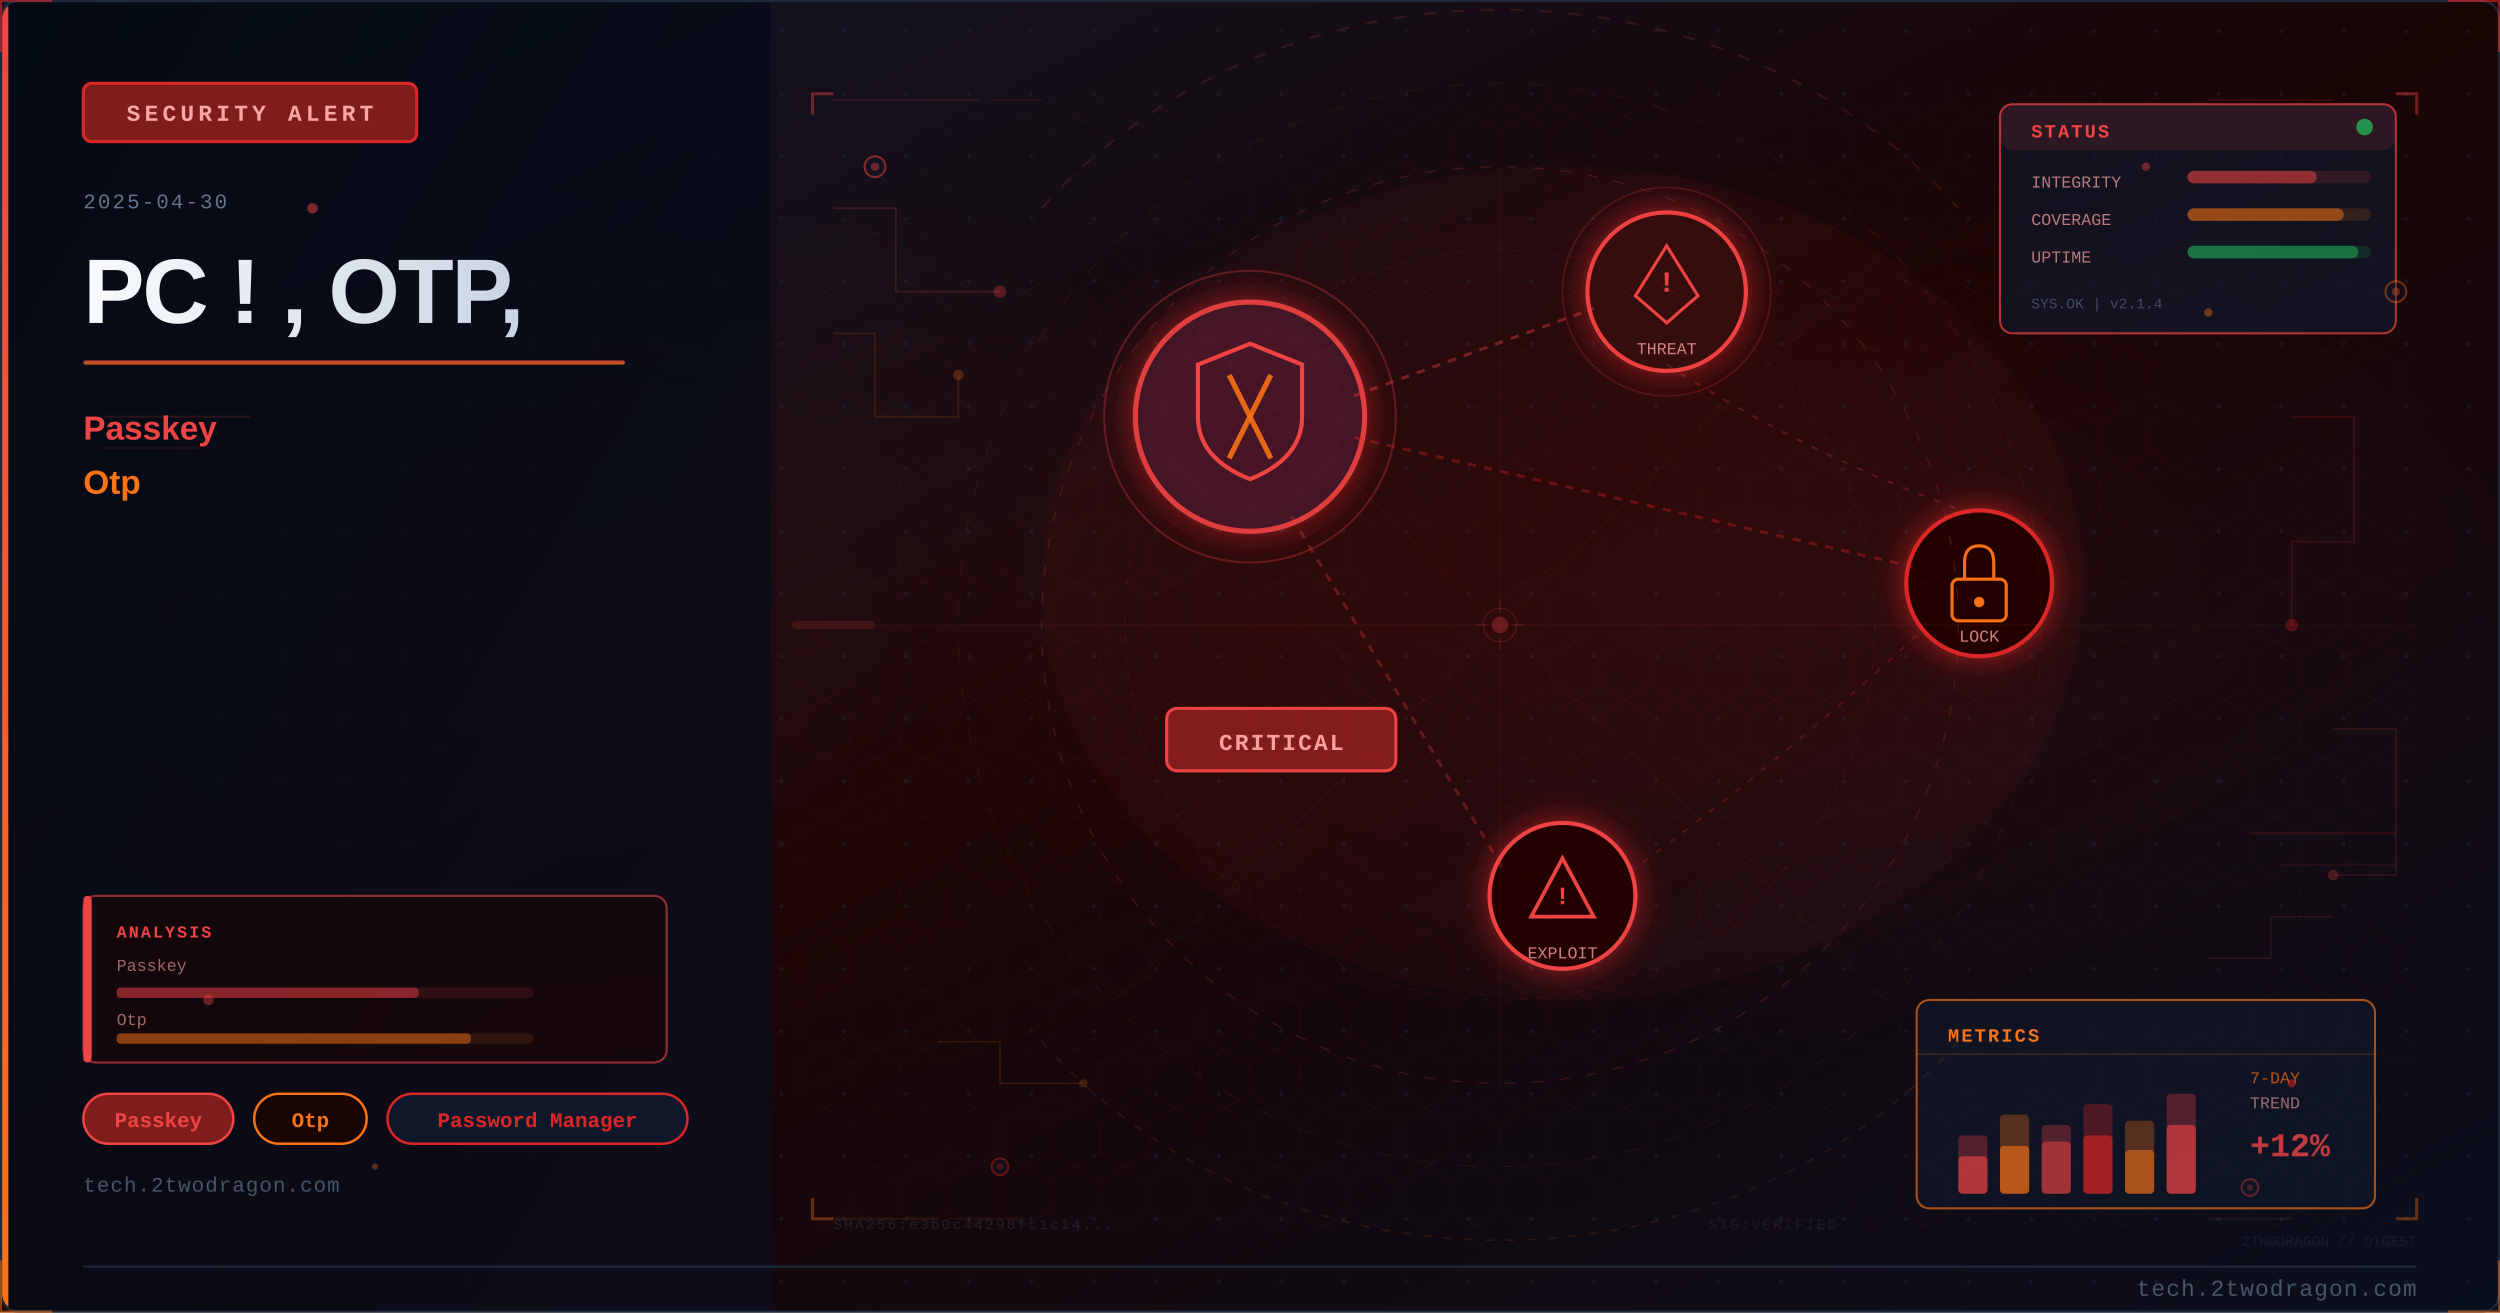
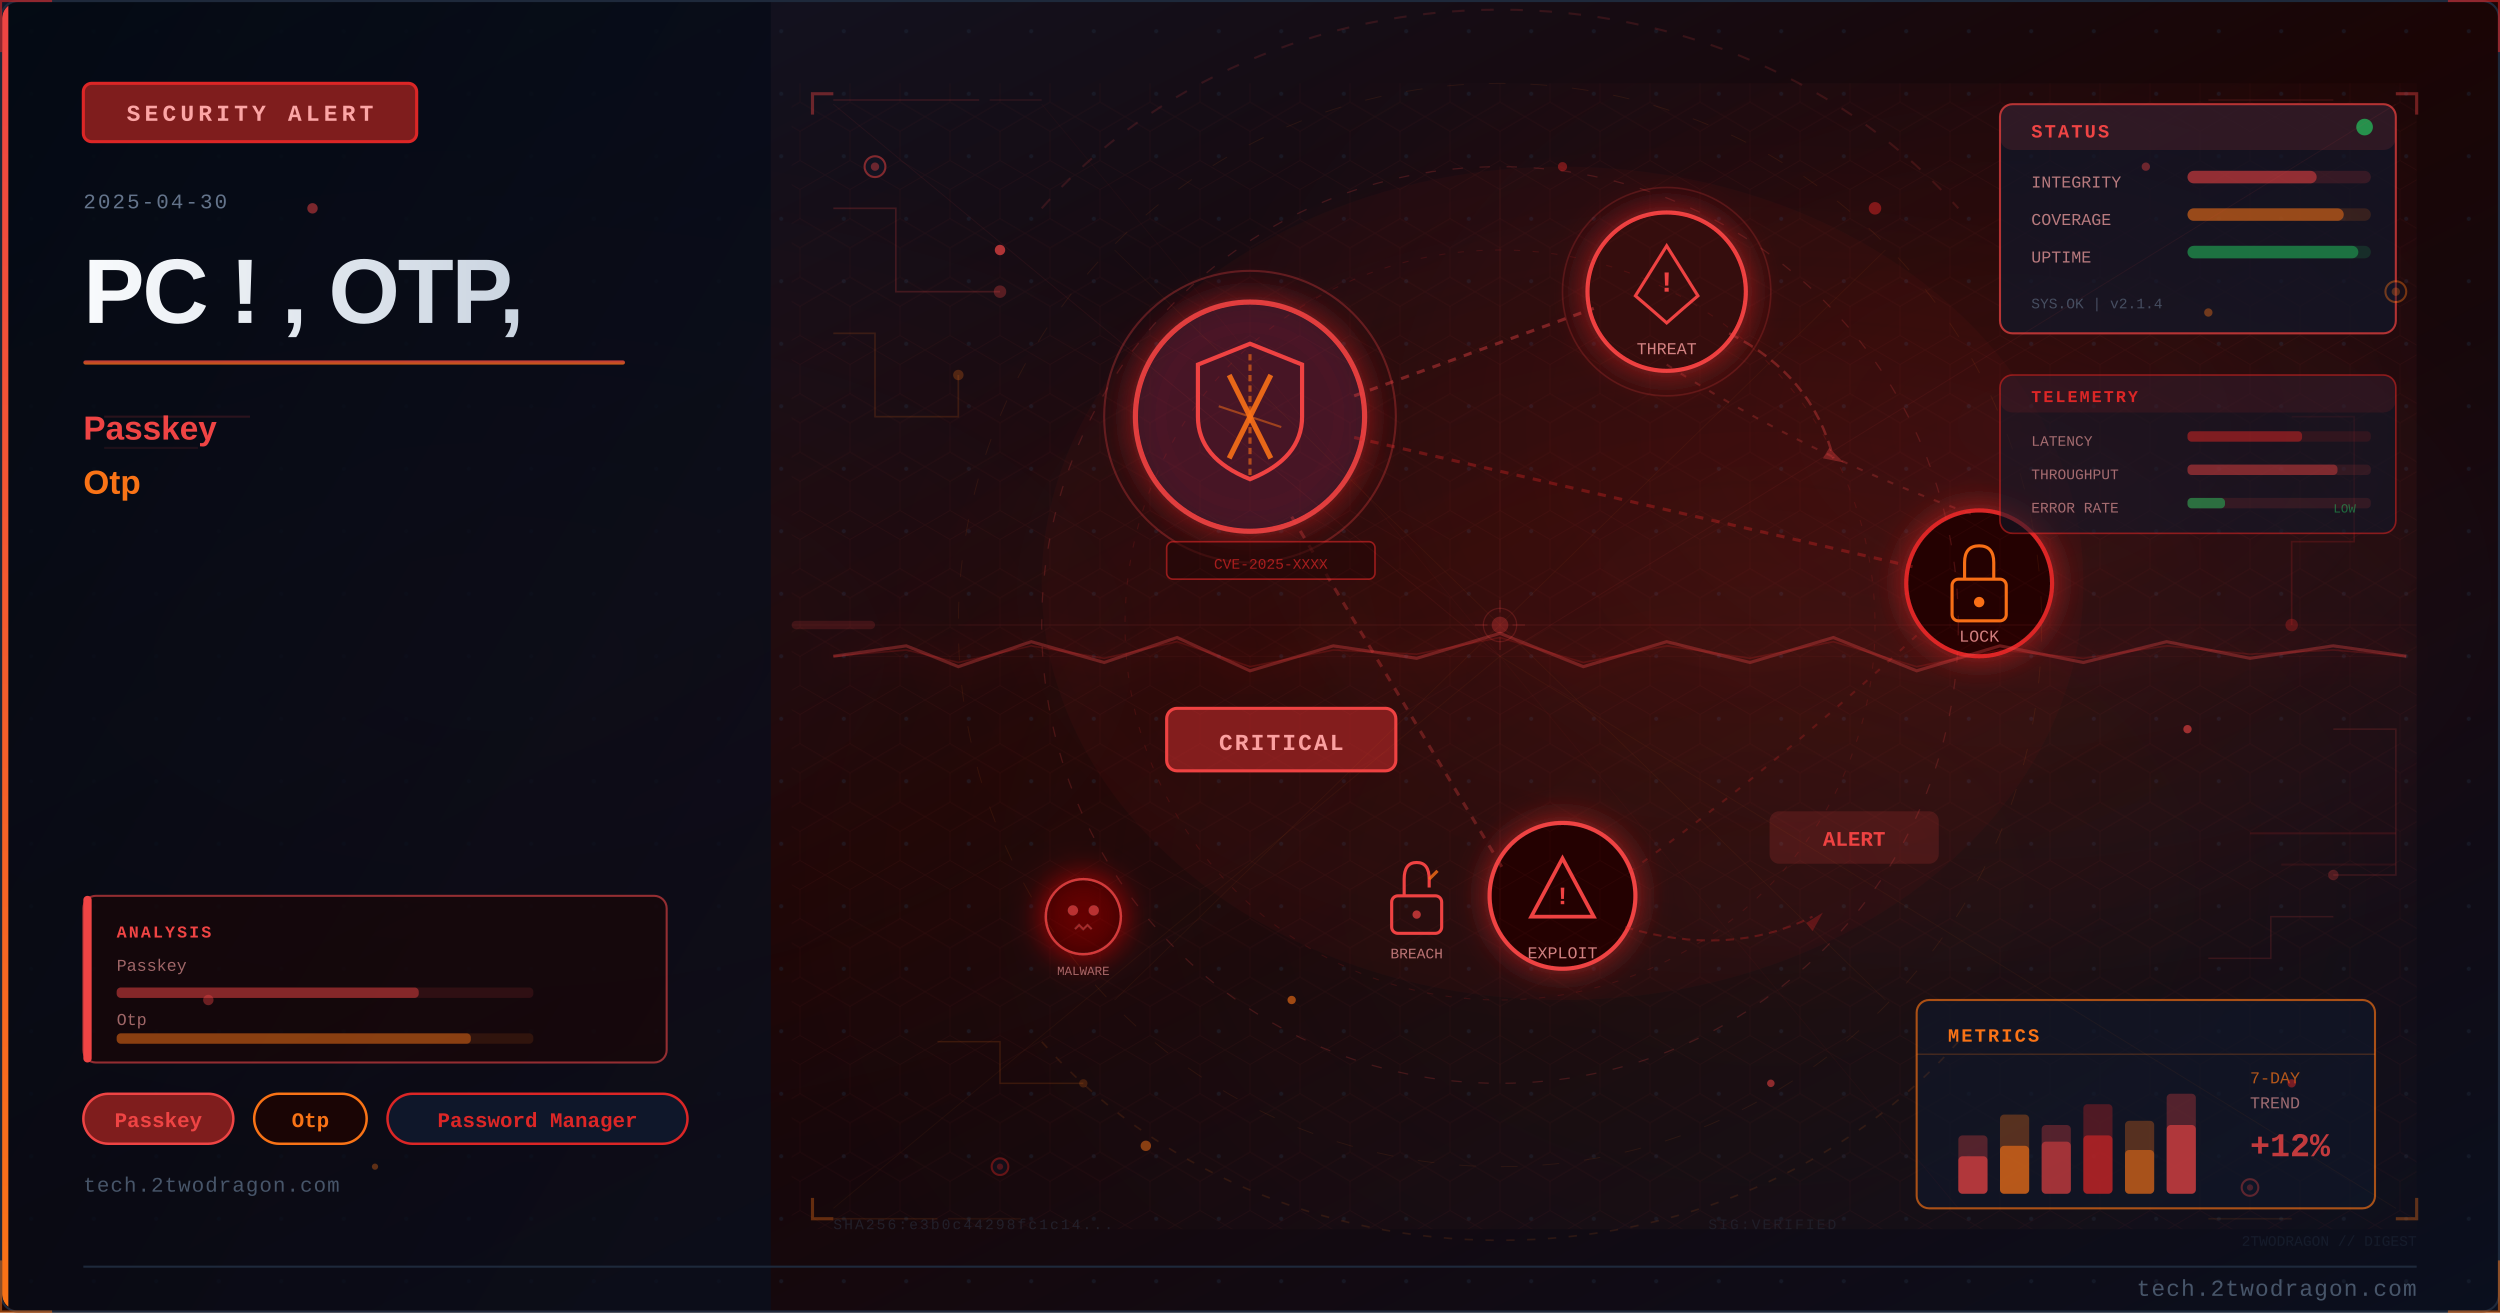
<svg xmlns="http://www.w3.org/2000/svg" viewBox="0 0 1200 630" width="1200" height="630">
  <defs>
    <linearGradient id="u2a96c3bg" x1="0%" y1="0%" x2="100%" y2="100%">
      <stop offset="0%" style="stop-color:#0f172a" />
      <stop offset="50%" style="stop-color:#1a0505" />
      <stop offset="100%" style="stop-color:#0a0f1e" />
    </linearGradient>
    <linearGradient id="u2a96c3accent" x1="0%" y1="0%" x2="0%" y2="100%">
      <stop offset="0%" style="stop-color:#ef4444" />
      <stop offset="100%" style="stop-color:#f97316" />
    </linearGradient>
    <linearGradient id="u2a96c3title" x1="0%" y1="0%" x2="100%" y2="0%">
      <stop offset="0%" style="stop-color:#f8fafc" />
      <stop offset="100%" style="stop-color:#cbd5e1" />
    </linearGradient>
    <linearGradient id="u2a96c3panel" x1="0%" y1="0%" x2="100%" y2="100%">
      <stop offset="0%" style="stop-color:#020810;stop-opacity:0.85" />
      <stop offset="100%" style="stop-color:#0a0f1e;stop-opacity:0.75" />
    </linearGradient>
    <radialGradient id="u2a96c3ambientL" cx="20%" cy="50%" r="40%">
      <stop offset="0%" style="stop-color:#ef4444;stop-opacity:0.06" />
      <stop offset="100%" style="stop-color:#ef4444;stop-opacity:0" />
    </radialGradient>
    <radialGradient id="u2a96c3ambientR" cx="70%" cy="45%" r="35%">
      <stop offset="0%" style="stop-color:#dc2626;stop-opacity:0.08" />
      <stop offset="100%" style="stop-color:#dc2626;stop-opacity:0" />
    </radialGradient>
    <filter id="u2a96c3glow" x="-100%" y="-100%" width="300%" height="300%">
      <feDropShadow dx="0" dy="0" stdDeviation="8" flood-color="#dc2626" flood-opacity="0.7" />
    </filter>
    <filter id="u2a96c3blur" x="-50%" y="-50%" width="200%" height="200%">
      <feGaussianBlur stdDeviation="12" />
    </filter>
    <filter id="u2a96c3textglow" x="-20%" y="-20%" width="140%" height="140%">
      <feDropShadow dx="0" dy="0" stdDeviation="4" flood-color="#ef4444" flood-opacity="0.5" />
    </filter>
+     <filter id="u2a96c3fxGlow" x="-50%" y="-50%" width="200%" height="200%">
+       <feGaussianBlur stdDeviation="6" result="b" />
+       <feColorMatrix in="b" type="matrix" values="1.2 0.4 0 0 0 0.5 0.6 0 0 0 0 0 0 0 0 0 0 0 0.85 0" result="g" />
+       <feMerge>
+         <feMergeNode in="g" />
+         <feMergeNode in="SourceGraphic" />
+       </feMerge>
+     </filter>
+     <filter id="u2a96c3fxRed" x="-60%" y="-60%" width="220%" height="220%">
+       <feGaussianBlur stdDeviation="8" result="b" />
+       <feColorMatrix in="b" type="matrix" values="1.3 0 0 0 0.7 0 0 0 0 0 0 0 0 0 0 0 0 0 0.95 0" result="g" />
+       <feMerge>
+         <feMergeNode in="g" />
+         <feMergeNode in="SourceGraphic" />
+       </feMerge>
+     </filter>
+     <radialGradient id="u2a96c3sceneGlow1" cx="75%" cy="30%" r="50%">
+       <stop offset="0%" stop-color="#ef4444" stop-opacity="0.15" />
+       <stop offset="100%" stop-color="#ef4444" stop-opacity="0" />
+     </radialGradient>
+     <radialGradient id="u2a96c3sceneGlow2" cx="60%" cy="70%" r="60%">
+       <stop offset="0%" stop-color="#f97316" stop-opacity="0.10" />
+       <stop offset="100%" stop-color="#f97316" stop-opacity="0" />
+     </radialGradient>
    <pattern id="u2a96c3dots" x="0" y="0" width="30" height="30" patternUnits="userSpaceOnUse">
      <circle cx="15" cy="15" r="1" fill="#1e293b" opacity="0.7" />
    </pattern>
    <clipPath id="u2a96c3clip">
      <rect x="1" y="1" width="1198" height="628" rx="8" ry="8" />
    </clipPath>
    <style>
-       @keyframes u2a96c3pulse { 0%,100%{opacity:0.4} 50%{opacity:1} }
-       @keyframes u2a96c3glimmer { 0%{opacity:0.3} 50%{opacity:0.7} 100%{opacity:0.3} }
+       @keyframes u2a96c3floatUp { 0%{transform:translateY(0);opacity:0.9} 85%{opacity:0.5} 100%{transform:translateY(-80px);opacity:0} }
+       @keyframes u2a96c3pulse { 0%,100%{opacity:0.5} 50%{opacity:1} }
+       @keyframes u2a96c3crackFx { 0%,100%{stroke-opacity:0.6} 50%{stroke-opacity:1} }
+       @keyframes u2a96c3glimmer { 0%{opacity:0.3} 50%{opacity:0.85} 100%{opacity:0.3} }
      @keyframes u2a96c3dash { to{stroke-dashoffset:-20} }
+       @keyframes u2a96c3rotSpin { from{transform:rotate(0deg)} to{transform:rotate(360deg)} }
+       .u2a96c3fa { animation: u2a96c3floatUp 3.2s ease-in infinite; }
+       .u2a96c3fb { animation: u2a96c3floatUp 3.8s ease-in infinite; animation-delay:0.9s; }
+       .u2a96c3fc { animation: u2a96c3floatUp 2.9s ease-in infinite; animation-delay:1.7s; }
+       .u2a96c3crack { animation: u2a96c3crackFx 1.9s ease-in-out infinite; }
+       .u2a96c3blink { animation: u2a96c3pulse 2.2s ease-in-out infinite; }
    </style>
  </defs>
  <rect width="1200" height="630" fill="url(#u2a96c3bg)" />
  <g clip-path="url(#u2a96c3clip)">
    <rect width="1200" height="630" fill="url(#u2a96c3dots)" opacity="0.6" />
    <rect width="1200" height="630" fill="url(#u2a96c3ambientL)" />
    <rect width="1200" height="630" fill="url(#u2a96c3ambientR)" />
    <rect x="0" y="0" width="370" height="630" fill="url(#u2a96c3panel)" />
    <rect x="0" y="0" width="4" height="630" fill="url(#u2a96c3accent)" />
    <rect x="40" y="40" width="160" height="28" rx="4" fill="#7f1d1d" stroke="#dc2626" stroke-width="1.5" />
    <text x="120" y="58" font-family="Courier New, monospace" font-size="11" fill="#fca5a5" text-anchor="middle" letter-spacing="2" font-weight="bold">SECURITY ALERT</text>
    <text x="40" y="100" font-family="Courier New, monospace" font-size="10" fill="#64748b" letter-spacing="1">2025-04-30</text>
    <text x="40" y="155" font-family="Segoe UI, Arial, sans-serif" font-size="44" fill="url(#u2a96c3title)" font-weight="700" letter-spacing="-1">PC ! , OTP,</text>
    <rect x="40" y="173" width="260" height="2" rx="1" fill="url(#u2a96c3accent)" opacity="0.8" />
    <text x="40" y="211" font-family="Segoe UI, Arial, sans-serif" font-size="16" fill="#ef4444" font-weight="600">Passkey</text>
    <text x="40" y="237" font-family="Segoe UI, Arial, sans-serif" font-size="16" fill="#f97316" font-weight="600">Otp</text>
    <rect x="40" y="525" width="72" height="24" rx="12" fill="#7f1d1d" stroke="#ef4444" stroke-width="1.2" />
    <text x="76" y="541" font-family="Courier New, monospace" font-size="10" fill="#ef4444" text-anchor="middle" font-weight="bold">Passkey</text>
    <rect x="122" y="525" width="54" height="24" rx="12" fill="#1a0505" stroke="#f97316" stroke-width="1.2" />
    <text x="149" y="541" font-family="Courier New, monospace" font-size="10" fill="#f97316" text-anchor="middle" font-weight="bold">Otp</text>
    <rect x="186" y="525" width="144" height="24" rx="12" fill="#0f172a" stroke="#dc2626" stroke-width="1.2" />
    <text x="258" y="541" font-family="Courier New, monospace" font-size="10" fill="#dc2626" text-anchor="middle" font-weight="bold">Password Manager</text>
    <text x="40" y="572" font-family="Courier New, monospace" font-size="10" fill="#475569" letter-spacing="0.5">tech.2twodragon.com</text>
+     <rect x="380" y="40" width="780" height="550" fill="url(#u2a96c3sceneGlow1)" opacity="0.6" />
+     <rect x="380" y="40" width="780" height="550" fill="url(#u2a96c3sceneGlow2)" opacity="0.5" />
    <g filter="url(#u2a96c3glow)">
      <circle cx="600" cy="200" r="55" fill="#0f172a" stroke="#ef4444" stroke-width="2.5" opacity="0.9" />
      <circle cx="600" cy="200" r="55" fill="#dc2626" opacity="0.08" />
    </g>
    <path d="M600 165 L625 175 L625 200 Q625 220 600 230 Q575 220 575 200 L575 175 Z" fill="none" stroke="#ef4444" stroke-width="2" />
    <line x1="590" y1="180" x2="610" y2="220" stroke="#f97316" stroke-width="2.5" opacity="0.9" />
    <line x1="610" y1="180" x2="590" y2="220" stroke="#f97316" stroke-width="2.5" opacity="0.9" />
    <g filter="url(#u2a96c3glow)">
      <circle cx="800" cy="140" r="38" fill="#1a0505" stroke="#ef4444" stroke-width="2" />
      <circle cx="800" cy="140" r="38" fill="#dc2626" opacity="0.1" />
    </g>
    <polygon points="800,118 815,142 808,148 800,155 792,148 785,142" fill="none" stroke="#ef4444" stroke-width="1.5" />
    <text x="800" y="140" font-family="Courier New, monospace" font-size="14" fill="#ef4444" text-anchor="middle" font-weight="bold">!</text>
    <text x="800" y="170" font-family="Courier New, monospace" font-size="8" fill="#fca5a5" text-anchor="middle" opacity="0.8">THREAT</text>
    <g filter="url(#u2a96c3glow)">
      <circle cx="950" cy="280" r="35" fill="#1a0505" stroke="#dc2626" stroke-width="2" />
    </g>
    <rect x="937" y="278" width="26" height="20" rx="3" fill="none" stroke="#f97316" stroke-width="1.5" />
    <path d="M943 278 L943 270 Q943 262 950 262 Q957 262 957 270 L957 278" fill="none" stroke="#f97316" stroke-width="1.5" />
    <circle cx="950" cy="289" r="2.5" fill="#f97316" />
    <text x="950" y="308" font-family="Courier New, monospace" font-size="8" fill="#fca5a5" text-anchor="middle" opacity="0.8">LOCK</text>
    <g filter="url(#u2a96c3glow)">
      <circle cx="750" cy="430" r="35" fill="#1a0505" stroke="#ef4444" stroke-width="2" />
    </g>
    <polygon points="750,412 765,440 735,440" fill="none" stroke="#ef4444" stroke-width="1.8" />
    <text x="750" y="434" font-family="Courier New, monospace" font-size="12" fill="#ef4444" text-anchor="middle" font-weight="bold">!</text>
    <text x="750" y="460" font-family="Courier New, monospace" font-size="8" fill="#fca5a5" text-anchor="middle" opacity="0.8">EXPLOIT</text>
    <line x1="650" y1="190" x2="765" y2="148" stroke="#ef4444" stroke-width="1.5" opacity="0.4" stroke-dasharray="4 4" style="animation: u2a96c3dash 2s linear infinite" />
    <line x1="650" y1="210" x2="918" y2="272" stroke="#dc2626" stroke-width="1.5" opacity="0.35" stroke-dasharray="4 4" />
    <line x1="620" y1="248" x2="722" y2="418" stroke="#ef4444" stroke-width="1.5" opacity="0.3" stroke-dasharray="4 4" />
    <path d="M 800 175 Q 870 220 950 248" fill="none" stroke="#ef4444" stroke-width="1" opacity="0.25" stroke-dasharray="3 5" />
    <path d="M 920 305 Q 850 370 780 420" fill="none" stroke="#dc2626" stroke-width="1" opacity="0.25" stroke-dasharray="3 5" />
    <rect x="560" y="340" width="110" height="30" rx="5" fill="#7f1d1d" stroke="#ef4444" stroke-width="1.5" />
    <text x="615" y="360" font-family="Courier New, monospace" font-size="11" fill="#fca5a5" text-anchor="middle" font-weight="bold" letter-spacing="1">CRITICAL</text>
    <circle cx="600" cy="200" r="70" fill="none" stroke="#ef4444" stroke-width="1" opacity="0.3" style="animation: u2a96c3pulse 3s ease-in-out infinite" />
    <circle cx="800" cy="140" r="50" fill="none" stroke="#ef4444" stroke-width="0.8" opacity="0.2" style="animation: u2a96c3pulse 4s ease-in-out infinite" />
+     <path d="M600 170 L600 230" stroke="#f97316" stroke-width="1.5" opacity="0.6" stroke-dasharray="3 2" />
+     <path d="M585 195 L615 205" stroke="#f97316" stroke-width="1" opacity="0.5" />
+     <g transform="translate(680,430)">
+       <rect x="-12" y="0" width="24" height="18" rx="3" fill="none" stroke="#ef4444" stroke-width="1.5" />
+       <path d="M-6 0 L-6 -8 Q-6 -16 0 -16 Q6 -16 6 -8 L6 -4" fill="none" stroke="#ef4444" stroke-width="1.5" />
+       <line x1="6" y1="-8" x2="10" y2="-12" stroke="#f97316" stroke-width="1.5" opacity="0.8" />
+       <circle cx="0" cy="9" r="2" fill="#ef4444" opacity="0.7" />
+     </g>
+     <text x="680" y="460" font-family="Courier New, monospace" font-size="7" fill="#fca5a5" text-anchor="middle" opacity="0.7">BREACH</text>
+     <path d="M 830 160 Q 870 180 880 220" fill="none" stroke="#ef4444" stroke-width="1.2" opacity="0.35" stroke-dasharray="5 3" style="animation: u2a96c3dash 2.5s linear infinite" />
+     <polygon points="878,215 885,222 875,220" fill="#ef4444" opacity="0.35" />
+     <path d="M 780 445 Q 830 460 870 440" fill="none" stroke="#dc2626" stroke-width="1" opacity="0.3" stroke-dasharray="4 3" />
+     <polygon points="867,443 875,438 870,447" fill="#dc2626" opacity="0.3" />
+     <g transform="translate(520,440)" filter="url(#u2a96c3fxRed)">
+       <circle cx="0" cy="0" r="18" fill="#1a0505" stroke="#ef4444" stroke-width="1.2" opacity="0.8" />
+       <circle cx="-5" cy="-3" r="2.5" fill="#ef4444" opacity="0.7" />
+       <circle cx="5" cy="-3" r="2.5" fill="#ef4444" opacity="0.7" />
+       <path d="M-4 6 L-2 4 L0 6 L2 4 L4 6" fill="none" stroke="#ef4444" stroke-width="1" opacity="0.6" />
+     </g>
+     <text x="520" y="468" font-family="Courier New, monospace" font-size="6" fill="#fca5a5" text-anchor="middle" opacity="0.6">MALWARE</text>
+     <rect x="850" y="390" width="80" height="24" rx="4" fill="#ef4444" opacity="0.15" stroke="#ef4444" stroke-width="1.2" />
+     <text x="890" y="406" font-family="Courier New, monospace" font-size="10" fill="#ef4444" text-anchor="middle" font-weight="bold" class="u2a96c3blink">ALERT</text>
+     <rect x="560" y="260" width="100" height="18" rx="3" fill="#1a0505" stroke="#dc2626" stroke-width="0.8" opacity="0.6" />
+     <text x="610" y="273" font-family="Courier New, monospace" font-size="7" fill="#dc2626" text-anchor="middle" opacity="0.7">CVE-2025-XXXX</text>
    <ellipse cx="750" cy="280" rx="250" ry="200" fill="#dc2626" opacity="0.04" />
    <defs>
      <pattern id="u2a96c3hex" x="0" y="0" width="24" height="28" patternUnits="userSpaceOnUse">
        <polygon points="12,0 24,7 24,21 12,28 0,21 0,7" fill="none" stroke="#ef4444" stroke-width="0.4" opacity="0.15" />
      </pattern>
    </defs>
    <rect x="380" y="40" width="780" height="550" fill="url(#u2a96c3hex)" opacity="0.35" />
    <circle cx="720" cy="300" r="220" fill="none" stroke="#ef4444" stroke-width="0.6" stroke-dasharray="5 8" opacity="0.2" />
    <circle cx="720" cy="300" r="180" fill="none" stroke="#dc2626" stroke-width="0.5" stroke-dasharray="3 6" opacity="0.15" />
    <circle cx="720" cy="300" r="260" fill="none" stroke="#f97316" stroke-width="0.4" stroke-dasharray="8 12" opacity="0.1" />
    <line x1="720" y1="80" x2="720" y2="520" stroke="#ef4444" stroke-width="0.3" opacity="0.1" />
    <line x1="460" y1="300" x2="980" y2="300" stroke="#ef4444" stroke-width="0.3" opacity="0.1" />
    <line x1="535" y1="120" x2="905" y2="480" stroke="#f97316" stroke-width="0.3" opacity="0.08" />
    <line x1="905" y1="120" x2="535" y2="480" stroke="#f97316" stroke-width="0.3" opacity="0.08" />
    <rect x="960" y="50" width="190" height="110" rx="6" fill="#0f172a" stroke="#ef4444" stroke-width="1" opacity="0.7" />
    <rect x="960" y="50" width="190" height="22" rx="6" fill="#ef4444" opacity="0.12" />
    <text x="975" y="66" font-family="Courier New, monospace" font-size="9" fill="#ef4444" font-weight="bold" letter-spacing="1">STATUS</text>
    <circle cx="1135" cy="61" r="4" fill="#22c55e" opacity="0.7" style="animation: u2a96c3pulse 2s ease-in-out infinite" />
    <text x="975" y="90" font-family="Courier New, monospace" font-size="8" fill="#fca5a5" opacity="0.7">INTEGRITY</text>
    <rect x="1050" y="82" width="88" height="6" rx="3" fill="#ef4444" opacity="0.15" />
    <rect x="1050" y="82" width="62" height="6" rx="3" fill="#ef4444" opacity="0.5" />
    <text x="975" y="108" font-family="Courier New, monospace" font-size="8" fill="#fca5a5" opacity="0.7">COVERAGE</text>
    <rect x="1050" y="100" width="88" height="6" rx="3" fill="#f97316" opacity="0.15" />
    <rect x="1050" y="100" width="75" height="6" rx="3" fill="#f97316" opacity="0.5" />
    <text x="975" y="126" font-family="Courier New, monospace" font-size="8" fill="#fca5a5" opacity="0.7">UPTIME</text>
    <rect x="1050" y="118" width="88" height="6" rx="3" fill="#22c55e" opacity="0.15" />
    <rect x="1050" y="118" width="82" height="6" rx="3" fill="#22c55e" opacity="0.45" />
    <text x="975" y="148" font-family="Courier New, monospace" font-size="7" fill="#64748b" opacity="0.6">SYS.OK | v2.1.4</text>
    <rect x="920" y="480" width="220" height="100" rx="6" fill="#0f172a" stroke="#f97316" stroke-width="1" opacity="0.65" />
    <text x="935" y="500" font-family="Courier New, monospace" font-size="9" fill="#f97316" font-weight="bold" letter-spacing="1">METRICS</text>
    <line x1="920" y1="506" x2="1140" y2="506" stroke="#f97316" stroke-width="0.5" opacity="0.3" />
    <rect x="940" y="545" width="14" height="28" rx="2" fill="#ef4444" opacity="0.3" />
    <rect x="940" y="555" width="14" height="18" rx="2" fill="#ef4444" opacity="0.6" />
    <rect x="960" y="535" width="14" height="38" rx="2" fill="#f97316" opacity="0.3" />
    <rect x="960" y="550" width="14" height="23" rx="2" fill="#f97316" opacity="0.6" />
    <rect x="980" y="540" width="14" height="33" rx="2" fill="#ef4444" opacity="0.3" />
    <rect x="980" y="548" width="14" height="25" rx="2" fill="#ef4444" opacity="0.5" />
    <rect x="1000" y="530" width="14" height="43" rx="2" fill="#dc2626" opacity="0.3" />
    <rect x="1000" y="545" width="14" height="28" rx="2" fill="#dc2626" opacity="0.6" />
    <rect x="1020" y="538" width="14" height="35" rx="2" fill="#f97316" opacity="0.3" />
    <rect x="1020" y="552" width="14" height="21" rx="2" fill="#f97316" opacity="0.5" />
    <rect x="1040" y="525" width="14" height="48" rx="2" fill="#ef4444" opacity="0.3" />
    <rect x="1040" y="540" width="14" height="33" rx="2" fill="#ef4444" opacity="0.6" style="animation: u2a96c3glimmer 3s ease-in-out infinite" />
    <text x="1080" y="520" font-family="Courier New, monospace" font-size="8" fill="#f97316" opacity="0.7">7-DAY</text>
    <text x="1080" y="532" font-family="Courier New, monospace" font-size="8" fill="#fca5a5" opacity="0.6">TREND</text>
    <text x="1080" y="555" font-family="Courier New, monospace" font-size="16" fill="#ef4444" font-weight="bold" opacity="0.8">+12%</text>
    <polyline points="400,100 430,100 430,140 480,140" fill="none" stroke="#ef4444" stroke-width="0.8" opacity="0.2" />
    <circle cx="480" cy="140" r="3" fill="#ef4444" opacity="0.3" />
    <polyline points="400,160 420,160 420,200 460,200 460,180" fill="none" stroke="#f97316" stroke-width="0.8" opacity="0.15" />
    <circle cx="460" cy="180" r="2.5" fill="#f97316" opacity="0.25" />
    <polyline points="1100,200 1130,200 1130,260 1100,260 1100,300" fill="none" stroke="#dc2626" stroke-width="0.8" opacity="0.18" />
    <circle cx="1100" cy="300" r="3" fill="#dc2626" opacity="0.3" />
    <polyline points="1120,350 1150,350 1150,420 1120,420" fill="none" stroke="#ef4444" stroke-width="0.8" opacity="0.15" />
    <circle cx="1120" cy="420" r="2.5" fill="#ef4444" opacity="0.25" />
    <polyline points="450,500 480,500 480,520 520,520" fill="none" stroke="#f97316" stroke-width="0.7" opacity="0.15" />
    <circle cx="520" cy="520" r="2" fill="#f97316" opacity="0.2" />
    <polyline points="1060,460 1090,460 1090,440 1120,440" fill="none" stroke="#ef4444" stroke-width="0.7" opacity="0.15" />
    <rect x="40" y="430" width="280" height="80" rx="6" fill="#1a0505" stroke="#ef4444" stroke-width="1" opacity="0.6" />
    <rect x="40" y="430" width="4" height="80" rx="2" fill="#ef4444" />
    <text x="56" y="450" font-family="Courier New, monospace" font-size="8" fill="#ef4444" font-weight="bold" letter-spacing="1">ANALYSIS</text>
    <text x="56" y="466" font-family="Courier New, monospace" font-size="8" fill="#fca5a5" opacity="0.6">Passkey</text>
    <rect x="56" y="474" width="200" height="5" rx="2" fill="#ef4444" opacity="0.12" />
    <rect x="56" y="474" width="145" height="5" rx="2" fill="#ef4444" opacity="0.45" />
    <text x="56" y="492" font-family="Courier New, monospace" font-size="8" fill="#fca5a5" opacity="0.6">Otp</text>
    <rect x="56" y="496" width="200" height="5" rx="2" fill="#f97316" opacity="0.12" />
    <rect x="56" y="496" width="170" height="5" rx="2" fill="#f97316" opacity="0.45" />
    <circle cx="420" cy="80" r="5" fill="#0f172a" stroke="#ef4444" stroke-width="1" opacity="0.5" />
    <circle cx="420" cy="80" r="2" fill="#ef4444" opacity="0.4" />
    <circle cx="1150" cy="140" r="5" fill="#0f172a" stroke="#f97316" stroke-width="1" opacity="0.4" />
    <circle cx="1150" cy="140" r="2" fill="#f97316" opacity="0.3" />
    <circle cx="480" cy="560" r="4" fill="#0f172a" stroke="#dc2626" stroke-width="1" opacity="0.4" />
    <circle cx="480" cy="560" r="1.5" fill="#dc2626" opacity="0.3" />
    <circle cx="1080" cy="570" r="4" fill="#0f172a" stroke="#ef4444" stroke-width="1" opacity="0.35" />
    <circle cx="1080" cy="570" r="1.5" fill="#ef4444" opacity="0.25" />
    <text x="400" y="590" font-family="Courier New, monospace" font-size="7" fill="#334155" opacity="0.4" letter-spacing="1">SHA256:e3b0c44298fc1c14...</text>
    <text x="820" y="590" font-family="Courier New, monospace" font-size="7" fill="#334155" opacity="0.3" letter-spacing="1">SIG:VERIFIED</text>
    <line x1="380" y1="300" x2="1160" y2="300" stroke="#ef4444" stroke-width="0.5" opacity="0.06" />
    <rect x="380" y="298" width="40" height="4" rx="2" fill="#ef4444" opacity="0.15">
      <animate attributeName="x" values="380;1120;380" dur="8s" repeatCount="indefinite" />
      <animate attributeName="opacity" values="0.15;0.3;0.15" dur="8s" repeatCount="indefinite" />
    </rect>
    <path d="M 500 100 A 280 250 0 0 1 940 100" fill="none" stroke="#ef4444" stroke-width="1" stroke-dasharray="6 8" opacity="0.15" style="animation: u2a96c3dash 4s linear infinite" />
    <path d="M 940 500 A 280 250 0 0 1 500 500" fill="none" stroke="#f97316" stroke-width="0.8" stroke-dasharray="4 6" opacity="0.12" style="animation: u2a96c3dash 5s linear infinite" />
    <polyline points="390,55 390,45 400,45" fill="none" stroke="#ef4444" stroke-width="1.5" opacity="0.4" />
    <polyline points="1150,45 1160,45 1160,55" fill="none" stroke="#ef4444" stroke-width="1.5" opacity="0.4" />
    <polyline points="390,575 390,585 400,585" fill="none" stroke="#f97316" stroke-width="1.5" opacity="0.35" />
    <polyline points="1150,585 1160,585 1160,575" fill="none" stroke="#f97316" stroke-width="1.5" opacity="0.35" />
    <circle cx="720" cy="300" r="8" fill="none" stroke="#ef4444" stroke-width="0.6" opacity="0.2" />
    <line x1="720" y1="288" x2="720" y2="294" stroke="#ef4444" stroke-width="0.6" opacity="0.2" />
    <line x1="720" y1="306" x2="720" y2="312" stroke="#ef4444" stroke-width="0.6" opacity="0.2" />
    <line x1="708" y1="300" x2="714" y2="300" stroke="#ef4444" stroke-width="0.6" opacity="0.2" />
    <line x1="726" y1="300" x2="732" y2="300" stroke="#ef4444" stroke-width="0.6" opacity="0.2" />
    <line x1="400" y1="48" x2="470" y2="48" stroke="#ef4444" stroke-width="0.8" opacity="0.15" />
    <line x1="475" y1="48" x2="500" y2="48" stroke="#ef4444" stroke-width="0.8" opacity="0.1" />
    <line x1="400" y1="585" x2="450" y2="585" stroke="#f97316" stroke-width="0.8" opacity="0.12" />
    <line x1="455" y1="585" x2="490" y2="585" stroke="#f97316" stroke-width="0.8" opacity="0.08" />
    <line x1="1060" y1="48" x2="1120" y2="48" stroke="#ef4444" stroke-width="0.8" opacity="0.12" />
    <line x1="1060" y1="585" x2="1100" y2="585" stroke="#f97316" stroke-width="0.8" opacity="0.1" />
    <circle cx="720" cy="300" r="4" fill="#ef4444" opacity="0.3">
      <animate attributeName="r" values="4;8;4" dur="3s" repeatCount="indefinite" />
      <animate attributeName="opacity" values="0.3;0.1;0.3" dur="3s" repeatCount="indefinite" />
    </circle>
+     <line x1="720" y1="315" x2="400" y2="50" stroke="#ef4444" stroke-width="0.4" opacity="0.08" />
+     <line x1="720" y1="315" x2="1150" y2="50" stroke="#ef4444" stroke-width="0.4" opacity="0.08" />
+     <line x1="720" y1="315" x2="400" y2="580" stroke="#f97316" stroke-width="0.4" opacity="0.06" />
+     <line x1="720" y1="315" x2="1150" y2="580" stroke="#f97316" stroke-width="0.4" opacity="0.06" />
+     <line x1="720" y1="315" x2="400" y2="315" stroke="#ef4444" stroke-width="0.3" opacity="0.07" />
+     <line x1="720" y1="315" x2="1150" y2="315" stroke="#ef4444" stroke-width="0.3" opacity="0.07" />
+     <line x1="720" y1="315" x2="500" y2="50" stroke="#dc2626" stroke-width="0.3" opacity="0.06" />
+     <line x1="720" y1="315" x2="940" y2="580" stroke="#dc2626" stroke-width="0.3" opacity="0.06" />
+     <polyline points="400,315 435,310 460,320 495,308 530,318 565,306 600,322 640,310 680,316 720,304 760,320 800,308 840,318 880,306 920,322 960,310 1000,318 1040,308 1080,316 1120,310 1155,315" fill="none" stroke="#ef4444" stroke-width="1.5" opacity="0.35" filter="url(#u2a96c3fxRed)" class="u2a96c3crack" />
+     <polyline points="400,315 435,312 460,318 495,310 530,316 565,308 600,320 640,312 680,314 720,306 760,318 800,310 840,316 880,308 920,320 960,312 1000,316 1040,310 1080,314 1120,312 1155,315" fill="none" stroke="#dc2626" stroke-width="0.8" opacity="0.2" />
+     <circle cx="480" cy="120" r="2.5" fill="#ef4444" opacity="0.7" class="u2a96c3fa" />
+     <circle cx="620" cy="480" r="2" fill="#f97316" opacity="0.6" class="u2a96c3fb" />
+     <circle cx="900" cy="100" r="3" fill="#dc2626" opacity="0.5" class="u2a96c3fc" />
+     <circle cx="1050" cy="350" r="2" fill="#ef4444" opacity="0.6" class="u2a96c3fa" />
+     <circle cx="550" cy="550" r="2.5" fill="#f97316" opacity="0.5" class="u2a96c3fb" />
+     <circle cx="850" cy="520" r="1.8" fill="#ef4444" opacity="0.55" class="u2a96c3fc" />
+     <circle cx="750" cy="80" r="2.2" fill="#dc2626" opacity="0.45" class="u2a96c3fa" />
+     <rect x="960" y="180" width="190" height="76" rx="6" fill="#0f172a" stroke="#dc2626" stroke-width="0.8" opacity="0.55" />
+     <rect x="960" y="180" width="190" height="18" rx="6" fill="#dc2626" opacity="0.10" />
+     <text x="975" y="193" font-family="Courier New, monospace" font-size="8" fill="#dc2626" font-weight="bold" letter-spacing="1">TELEMETRY</text>
+     <text x="975" y="214" font-family="Courier New, monospace" font-size="7" fill="#fca5a5" opacity="0.6">LATENCY</text>
+     <rect x="1050" y="207" width="88" height="5" rx="2" fill="#dc2626" opacity="0.12" />
+     <rect x="1050" y="207" width="55" height="5" rx="2" fill="#dc2626" opacity="0.45" />
+     <text x="975" y="230" font-family="Courier New, monospace" font-size="7" fill="#fca5a5" opacity="0.6">THROUGHPUT</text>
+     <rect x="1050" y="223" width="88" height="5" rx="2" fill="#ef4444" opacity="0.12" />
+     <rect x="1050" y="223" width="72" height="5" rx="2" fill="#ef4444" opacity="0.4" />
+     <text x="975" y="246" font-family="Courier New, monospace" font-size="7" fill="#fca5a5" opacity="0.6">ERROR RATE</text>
+     <rect x="1050" y="239" width="88" height="5" rx="2" fill="#ef4444" opacity="0.12" />
+     <rect x="1050" y="239" width="18" height="5" rx="2" fill="#22c55e" opacity="0.5" />
+     <text x="1120" y="246" font-family="Courier New, monospace" font-size="6" fill="#22c55e" opacity="0.5">LOW</text>
    <text x="1160" y="598" font-family="Courier New, monospace" font-size="7" fill="#1e293b" text-anchor="end" opacity="0.5">2TWODRAGON // DIGEST</text>
    <circle cx="150" cy="100" r="2.5" fill="#ef4444" opacity="0.5">
      <animate attributeName="opacity" values="0.5;0.15;0.5" dur="3.0s" repeatCount="indefinite" />
    </circle>
    <circle cx="1060" cy="150" r="2.0" fill="#f97316" opacity="0.4">
      <animate attributeName="opacity" values="0.4;0.12;0.4" dur="2.8s" repeatCount="indefinite" />
    </circle>
    <circle cx="100" cy="480" r="2.5" fill="#ef4444" opacity="0.4">
      <animate attributeName="opacity" values="0.4;0.12;0.4" dur="3.5s" repeatCount="indefinite" />
    </circle>
    <circle cx="1100" cy="520" r="2.0" fill="#dc2626" opacity="0.5">
      <animate attributeName="opacity" values="0.5;0.15;0.5" dur="4.0s" repeatCount="indefinite" />
    </circle>
    <circle cx="180" cy="560" r="1.5" fill="#f97316" opacity="0.35">
      <animate attributeName="opacity" values="0.35;0.10;0.35" dur="3.2s" repeatCount="indefinite" />
    </circle>
    <circle cx="1030" cy="80" r="2.0" fill="#ef4444" opacity="0.4">
      <animate attributeName="opacity" values="0.4;0.12;0.4" dur="2.5s" repeatCount="indefinite" />
    </circle>
    <line x1="50" y1="200" x2="120" y2="200" stroke="#ef4444" stroke-width="1" opacity="0.15" />
    <line x1="50" y1="215" x2="95" y2="215" stroke="#ef4444" stroke-width="1" opacity="0.1" />
    <line x1="1080" y1="400" x2="1150" y2="400" stroke="#dc2626" stroke-width="1" opacity="0.15" />
    <line x1="1095" y1="415" x2="1150" y2="415" stroke="#dc2626" stroke-width="1" opacity="0.1" />
    <rect width="1200" height="2" x="0" y="0" fill="#ef4444" opacity="0">
      <animate attributeName="y" values="-2;632" dur="6s" repeatCount="indefinite" />
      <animate attributeName="opacity" values="0;0.03;0.03;0" dur="6s" repeatCount="indefinite" keyTimes="0;0.1;0.9;1" />
    </rect>
  </g>
  <line x1="40" y1="608" x2="1160" y2="608" stroke="#1e293b" stroke-width="1" />
  <text x="1160" y="622" font-family="Courier New, monospace" font-size="11" fill="#475569" text-anchor="end" letter-spacing="0.5">tech.2twodragon.com</text>
  <rect x="0.5" y="0.5" width="1199" height="629" rx="8" ry="8" fill="none" stroke="#1e293b" stroke-width="1" />
  <polyline points="0,25 0,0 25,0" fill="none" stroke="#dc2626" stroke-width="2" opacity="0.6" />
  <polyline points="1175,0 1200,0 1200,25" fill="none" stroke="#dc2626" stroke-width="2" opacity="0.6" />
  <polyline points="0,605 0,630 25,630" fill="none" stroke="#f97316" stroke-width="2" opacity="0.5" />
  <polyline points="1175,630 1200,630 1200,605" fill="none" stroke="#f97316" stroke-width="2" opacity="0.5" />
</svg>
